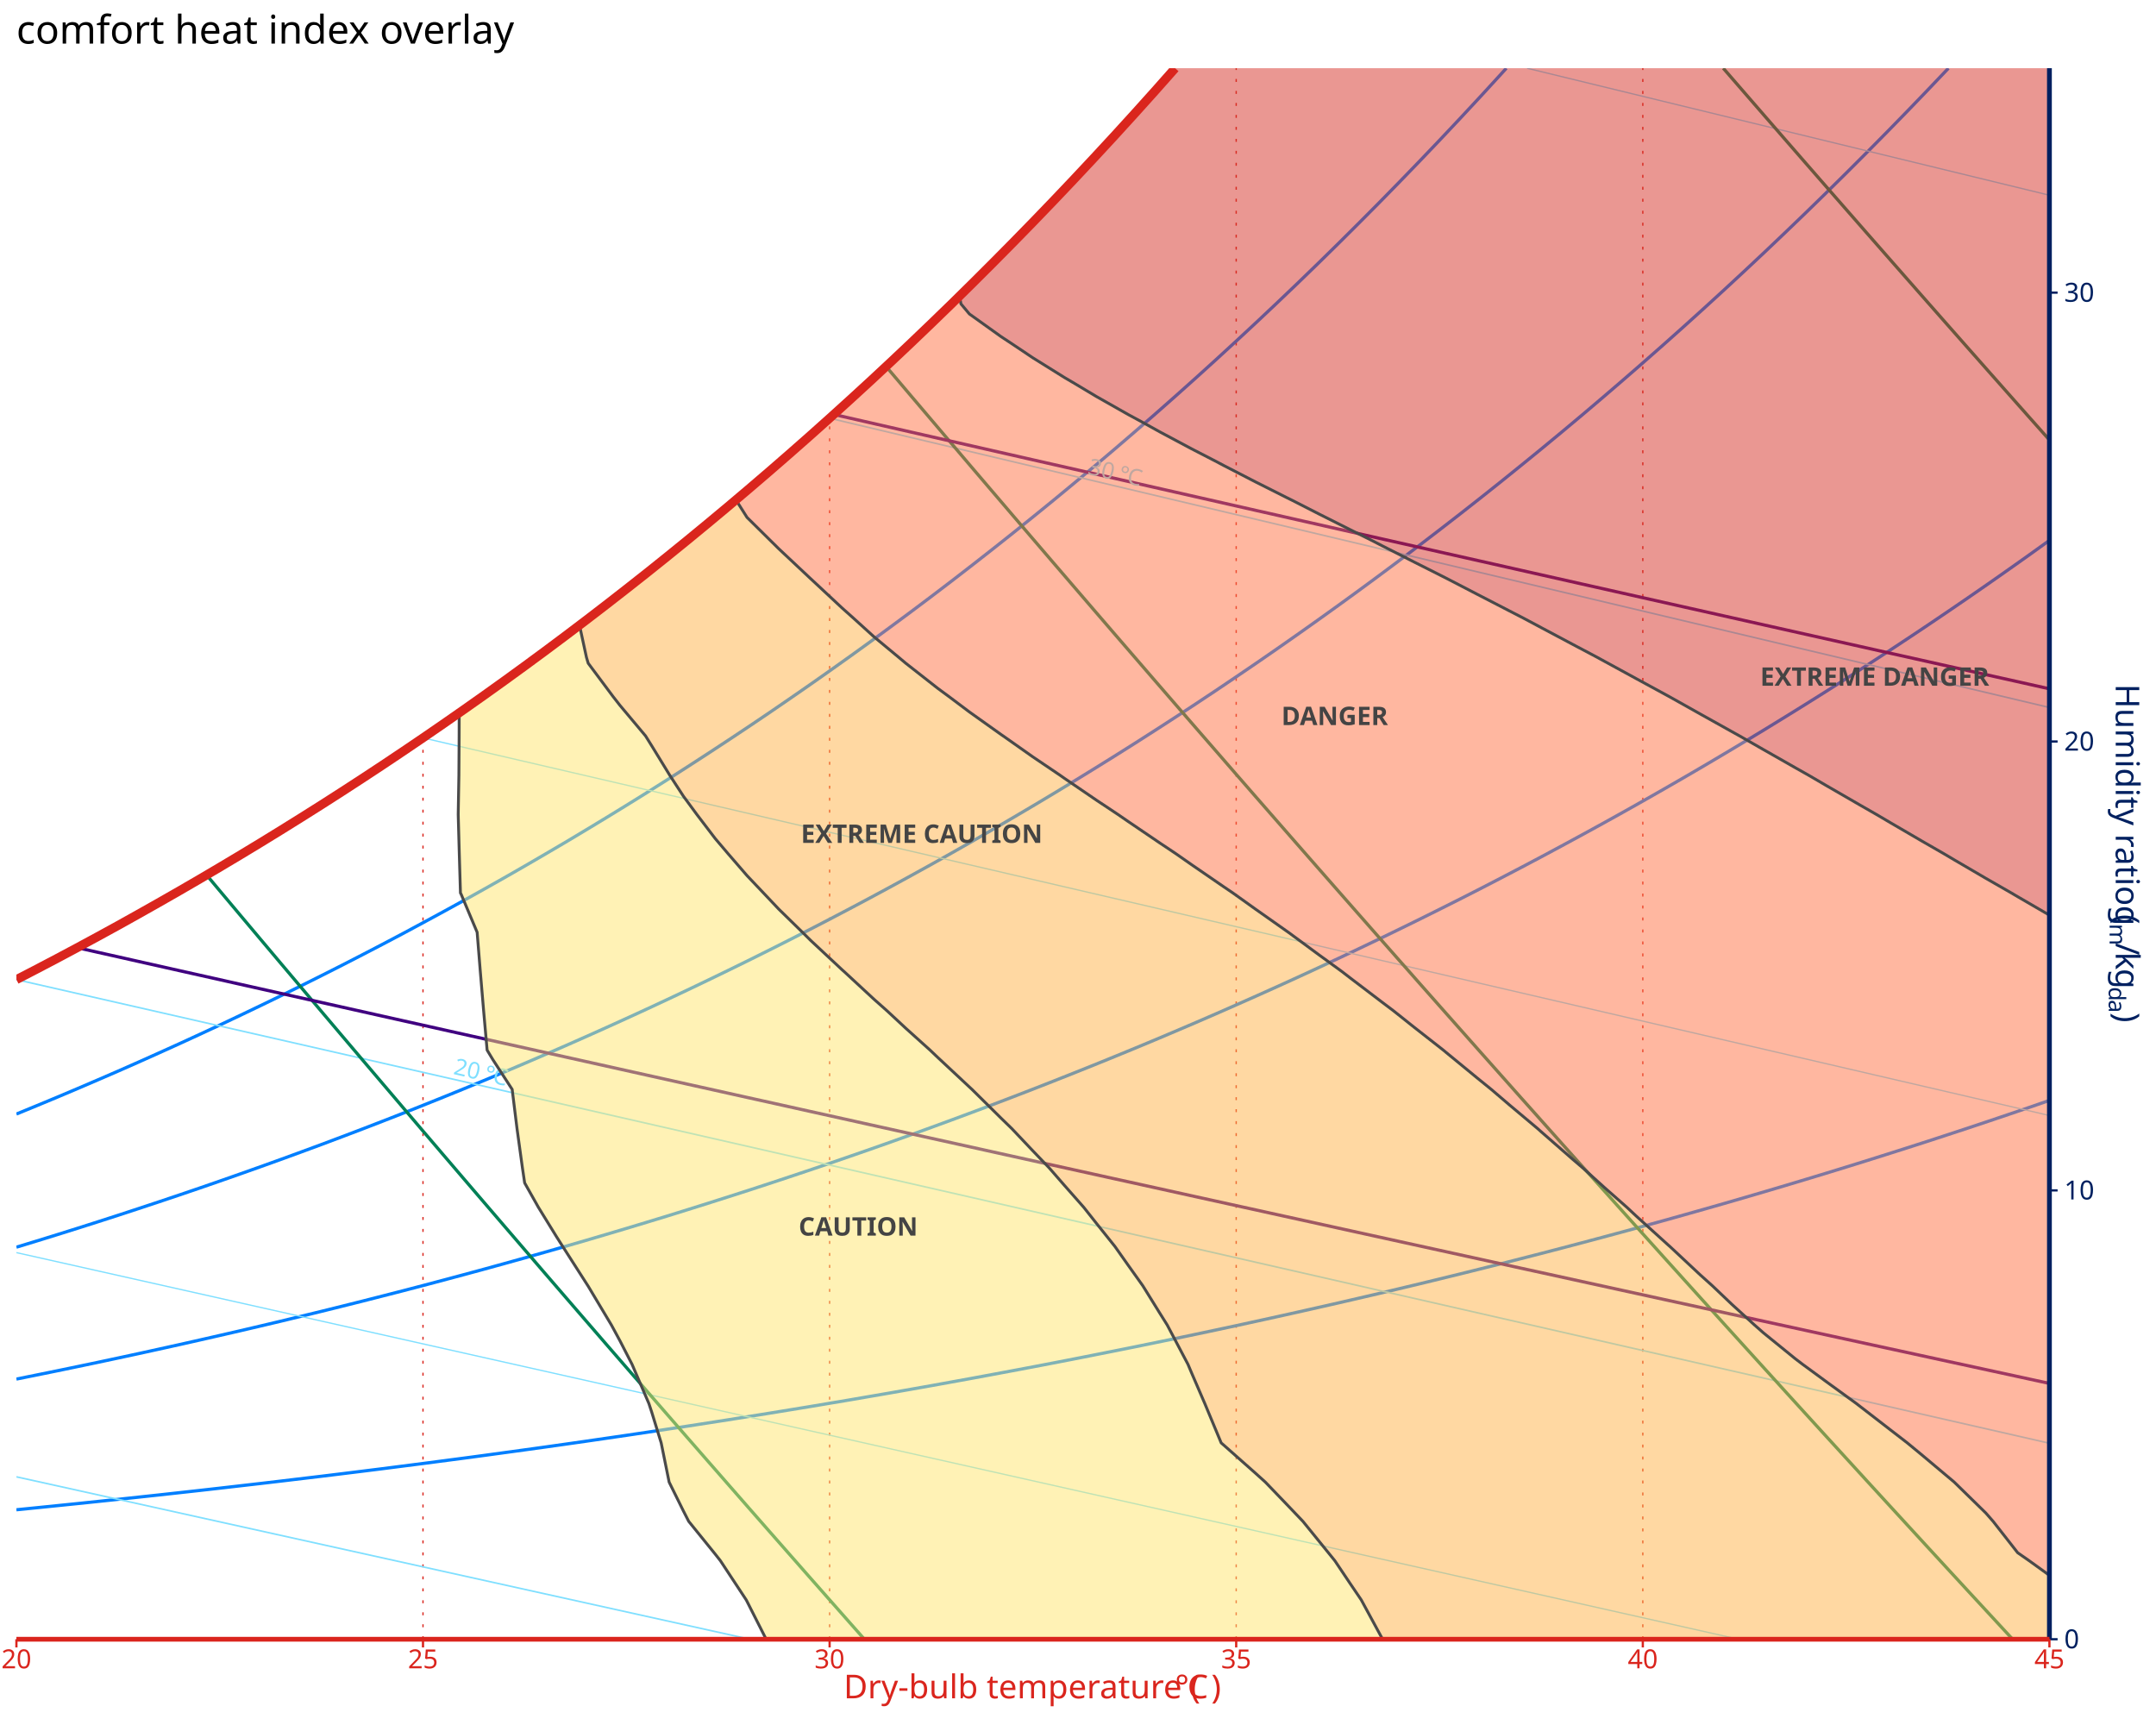
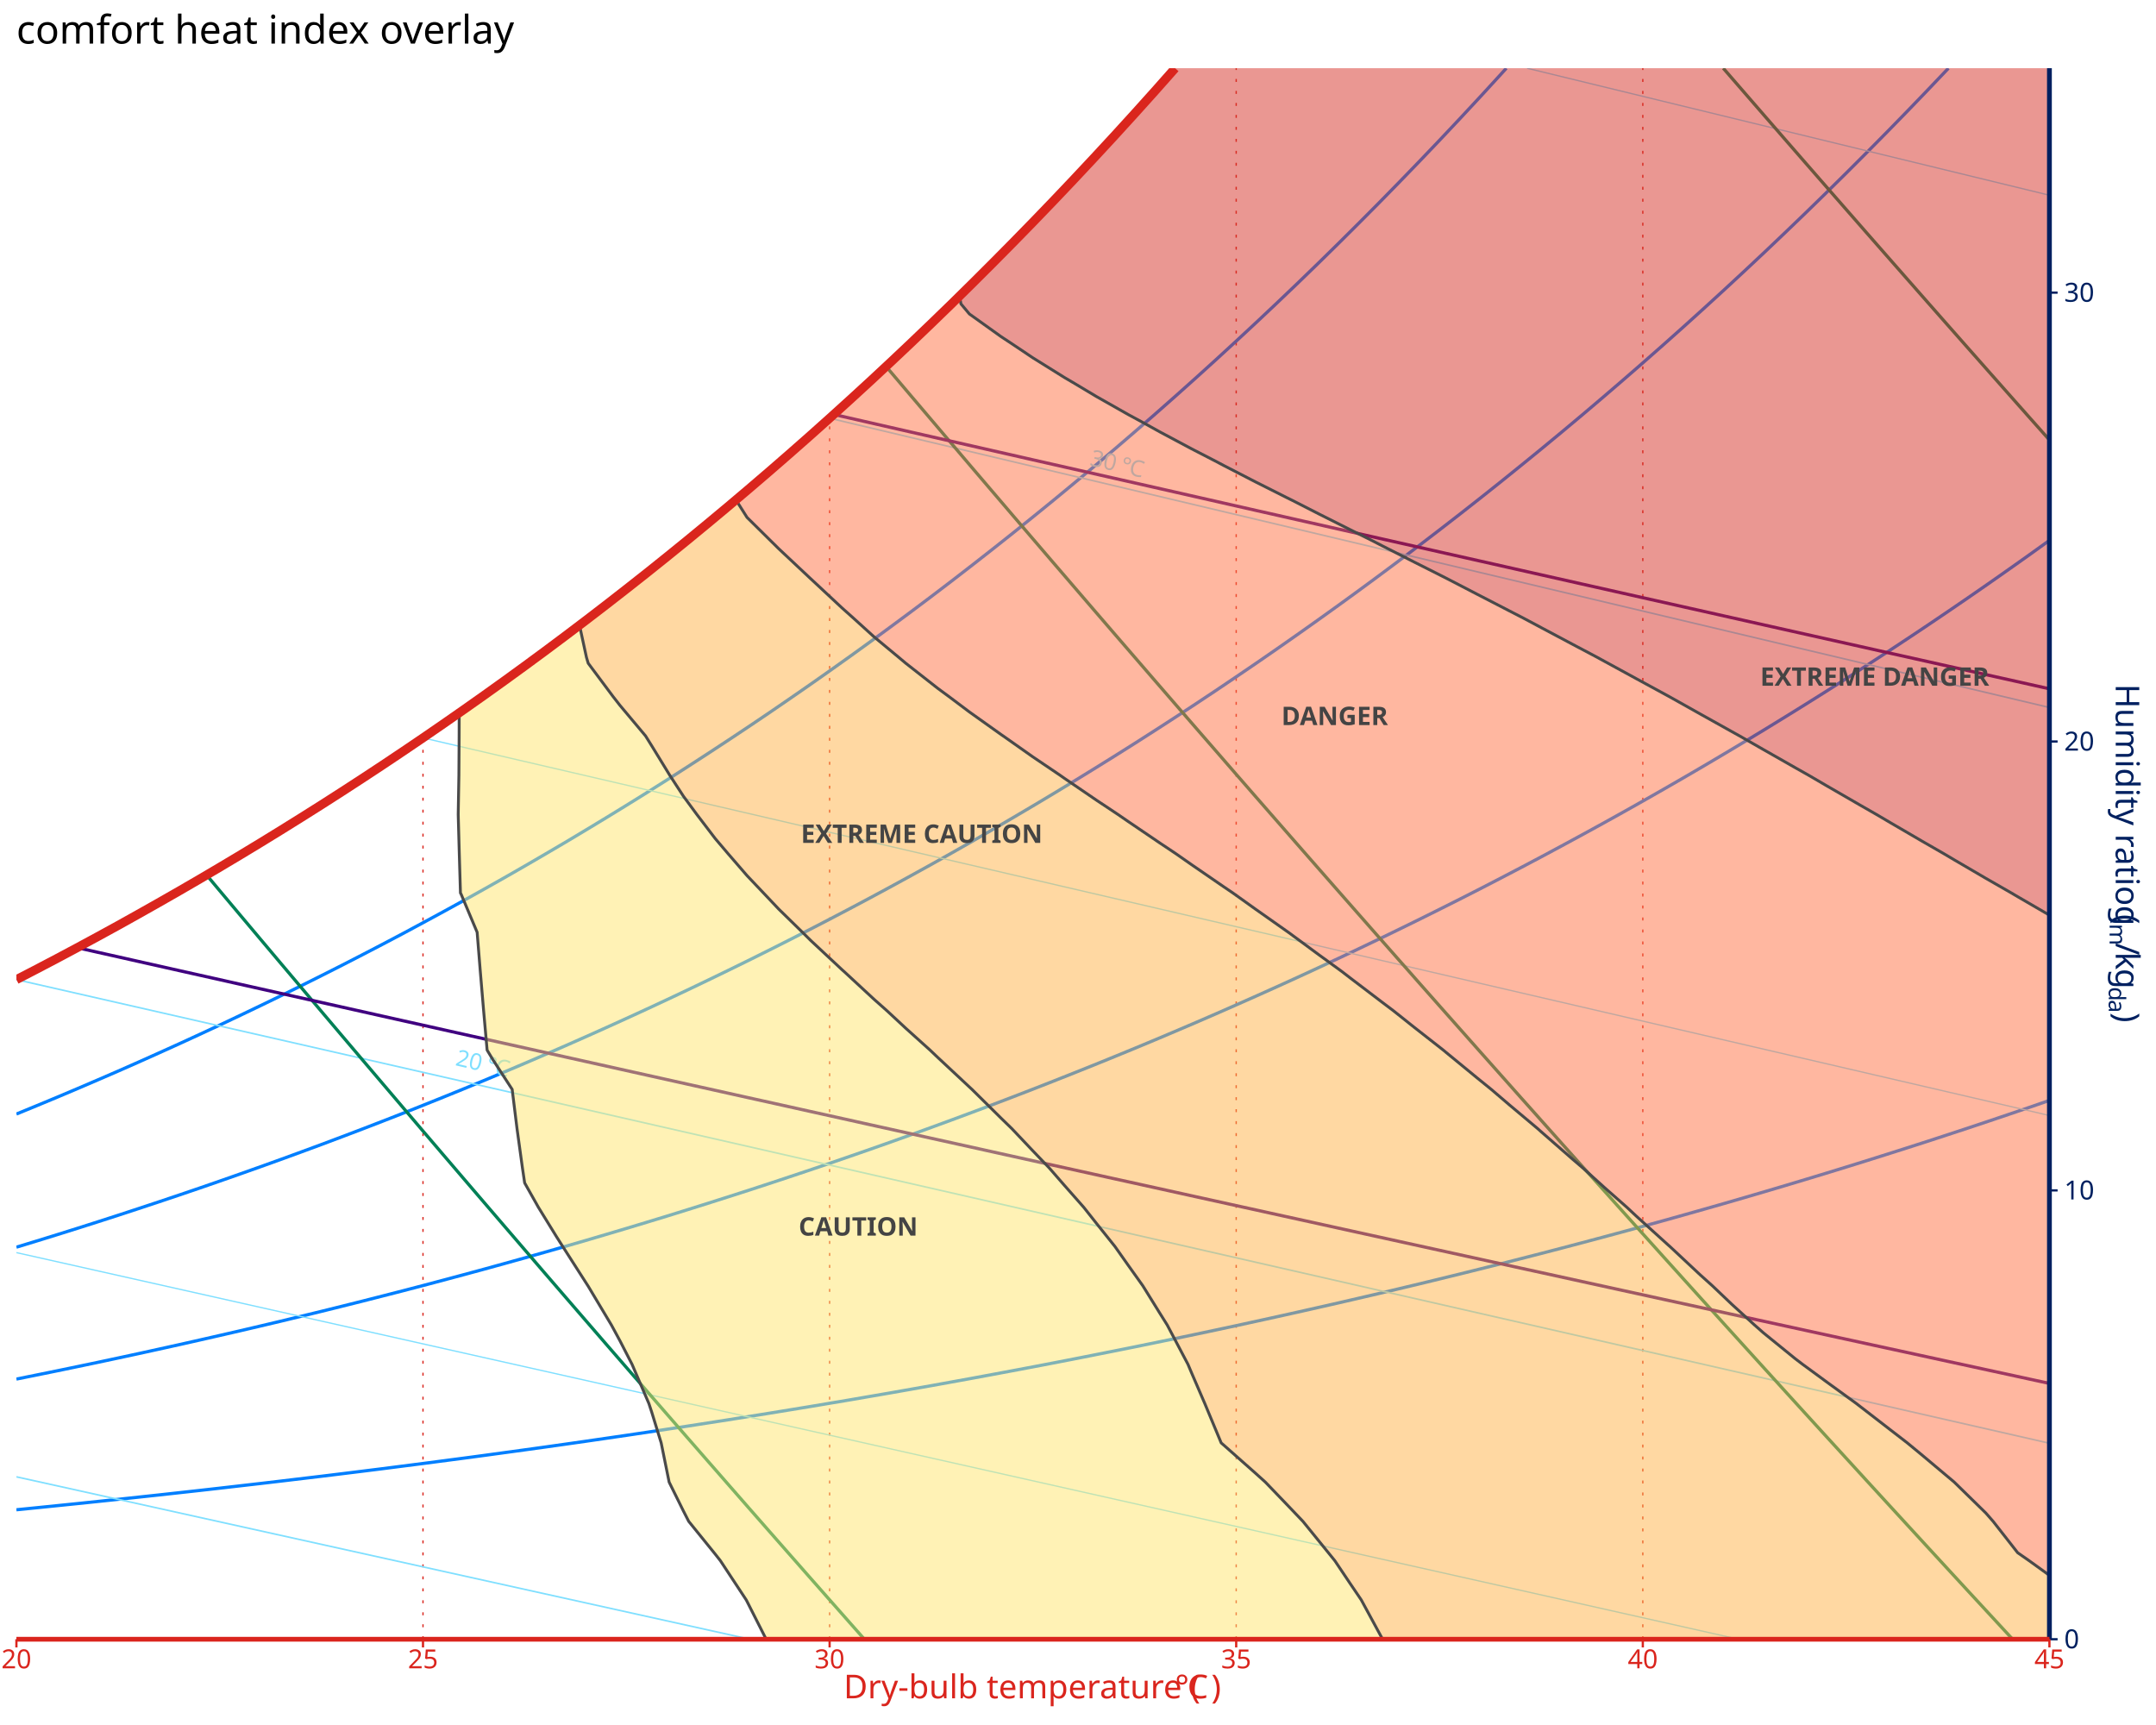
<svg xmlns="http://www.w3.org/2000/svg" class="svglite" data-engine-version="2.0" width="720.00pt" height="576.00pt" viewBox="0 0 720.00 576.00">
  <defs>
    <style type="text/css">
    .svglite line, .svglite polyline, .svglite polygon, .svglite path, .svglite rect, .svglite circle {
      fill: none;
      stroke: #000000;
      stroke-linecap: round;
      stroke-linejoin: round;
      stroke-miterlimit: 10.00;
    }
  </style>
  </defs>
  <rect width="100%" height="100%" style="stroke: none; fill: #FFFFFF;" />
  <defs>
    <clipPath id="cpMC4wMHw3MjAuMDB8MC4wMHw1NzYuMDA=">
      <rect x="0.00" y="0.00" width="720.00" height="576.00" />
    </clipPath>
  </defs>
  <g clip-path="url(#cpMC4wMHw3MjAuMDB8MC4wMHw1NzYuMDA=)">
    <rect x="0.00" y="0.00" width="720.00" height="576.00" style="stroke-width: 1.07; stroke: #FFFFFF; fill: #FFFFFF;" />
  </g>
  <defs>
    <clipPath id="cpNS40OHw2ODQuNDF8MjIuNzh8NTQ3LjM2">
      <rect x="5.48" y="22.78" width="678.93" height="524.57" />
    </clipPath>
  </defs>
  <g clip-path="url(#cpNS40OHw2ODQuNDF8MjIuNzh8NTQ3LjM2)">
    <rect x="5.48" y="22.78" width="678.93" height="524.57" style="stroke-width: 1.07; stroke: none; fill: #FFFFFF;" />
    <polygon points="5.48,547.36 5.48,327.11 5.48,327.11 12.27,323.59 19.06,320.03 25.85,316.41 32.64,312.74 39.43,309.02 46.21,305.24 53.00,301.41 59.79,297.53 66.58,293.59 73.37,289.59 80.16,285.54 86.95,281.43 93.74,277.26 100.53,273.03 107.32,268.75 114.11,264.40 120.90,259.99 127.69,255.52 134.48,250.98 141.26,246.39 148.05,241.72 154.84,236.99 161.63,232.20 168.42,227.34 175.21,222.41 182.00,217.41 188.79,212.34 195.58,207.20 202.37,201.99 209.16,196.70 215.95,191.35 222.74,185.91 229.52,180.41 236.31,174.82 243.10,169.16 249.89,163.42 256.68,157.60 263.47,151.70 270.26,145.72 277.05,139.65 283.84,133.50 290.63,127.27 297.42,120.95 304.21,114.54 311.00,108.04 317.79,101.46 324.57,94.78 331.36,88.01 338.15,81.15 344.94,74.20 351.73,67.15 358.52,60.00 365.31,52.75 372.10,45.41 378.89,37.96 385.68,30.41 392.44,22.78 684.41,22.78 684.41,547.36 " style="stroke-width: 1.07; stroke: none; fill: #FFFFFF;" />
    <polyline points="141.26,547.36 141.26,246.39 " style="stroke-width: 0.43; stroke: #DA251D; stroke-dasharray: 1.00,3.00; stroke-linecap: butt;" />
    <polyline points="277.05,547.36 277.05,139.65 " style="stroke-width: 0.43; stroke: #DA251D; stroke-dasharray: 1.00,3.00; stroke-linecap: butt;" />
    <polyline points="412.83,547.36 412.83,22.78 " style="stroke-width: 0.43; stroke: #DA251D; stroke-dasharray: 1.00,3.00; stroke-linecap: butt;" />
    <polyline points="548.62,547.36 548.62,22.78 " style="stroke-width: 0.43; stroke: #DA251D; stroke-dasharray: 1.00,3.00; stroke-linecap: butt;" />
    <polyline points="684.41,547.36 684.41,22.78 " style="stroke-width: 0.43; stroke: #DA251D; stroke-dasharray: 1.00,3.00; stroke-linecap: butt;" />
    <polyline points="5.48,504.13 12.27,503.45 19.06,502.76 25.85,502.07 32.64,501.36 39.43,500.65 46.21,499.92 53.00,499.19 59.79,498.44 66.58,497.69 73.37,496.92 80.16,496.14 86.95,495.36 93.74,494.56 100.53,493.75 107.32,492.94 114.11,492.11 120.90,491.27 127.69,490.42 134.48,489.55 141.26,488.68 148.05,487.79 154.84,486.90 161.63,485.99 168.42,485.06 175.21,484.13 182.00,483.19 188.79,482.23 195.58,481.26 202.37,480.27 209.16,479.28 215.95,478.27 222.74,477.24 229.52,476.21 236.31,475.16 243.10,474.10 249.89,473.02 256.68,471.93 263.47,470.82 270.26,469.71 277.05,468.57 283.84,467.43 290.63,466.26 297.42,465.09 304.21,463.89 311.00,462.69 317.79,461.46 324.57,460.23 331.36,458.97 338.15,457.70 344.94,456.42 351.73,455.12 358.52,453.80 365.31,452.46 372.10,451.11 378.89,449.75 385.68,448.36 392.47,446.96 399.26,445.54 406.05,444.10 412.83,442.65 419.62,441.17 426.41,439.68 433.20,438.17 439.99,436.64 446.78,435.10 453.57,433.53 460.36,431.95 467.15,430.34 473.94,428.72 480.73,427.07 487.52,425.41 494.31,423.72 501.10,422.02 507.88,420.29 514.67,418.55 521.46,416.78 528.25,414.99 535.04,413.18 541.83,411.35 548.62,409.50 555.41,407.62 562.20,405.72 568.99,403.80 575.78,401.86 582.57,399.89 589.36,397.90 596.14,395.89 602.93,393.85 609.72,391.79 616.51,389.70 623.30,387.59 630.09,385.45 636.88,383.29 643.67,381.11 650.46,378.89 657.25,376.66 664.04,374.39 670.83,372.10 677.62,369.79 684.41,367.44 " style="stroke-width: 1.07; stroke: #007FFF; stroke-linecap: butt;" />
    <polyline points="5.48,460.49 12.27,459.12 19.06,457.74 25.85,456.33 32.64,454.91 39.43,453.46 46.21,452.00 53.00,450.51 59.79,449.01 66.58,447.48 73.37,445.93 80.16,444.37 86.95,442.78 93.74,441.17 100.53,439.53 107.32,437.88 114.11,436.20 120.90,434.50 127.69,432.77 134.48,431.03 141.26,429.26 148.05,427.46 154.84,425.64 161.63,423.80 168.42,421.93 175.21,420.04 182.00,418.12 188.79,416.18 195.58,414.21 202.37,412.21 209.16,410.19 215.95,408.14 222.74,406.07 229.52,403.96 236.31,401.83 243.10,399.67 249.89,397.49 256.68,395.27 263.47,393.02 270.26,390.75 277.05,388.45 283.84,386.11 290.63,383.75 297.42,381.35 304.21,378.92 311.00,376.46 317.79,373.97 324.57,371.45 331.36,368.90 338.15,366.31 344.94,363.69 351.73,361.03 358.52,358.34 365.31,355.62 372.10,352.86 378.89,350.07 385.68,347.24 392.47,344.37 399.26,341.47 406.05,338.53 412.83,335.55 419.62,332.54 426.41,329.49 433.20,326.40 439.99,323.27 446.78,320.10 453.57,316.89 460.36,313.64 467.15,310.35 473.94,307.02 480.73,303.64 487.52,300.23 494.31,296.77 501.10,293.26 507.88,289.72 514.67,286.13 521.46,282.49 528.25,278.81 535.04,275.09 541.83,271.32 548.62,267.50 555.41,263.63 562.20,259.72 568.99,255.76 575.78,251.74 582.57,247.68 589.36,243.57 596.14,239.41 602.93,235.20 609.72,230.94 616.51,226.62 623.30,222.25 630.09,217.83 636.88,213.35 643.67,208.82 650.46,204.23 657.25,199.59 664.04,194.89 670.83,190.13 677.62,185.32 684.41,180.44 " style="stroke-width: 1.07; stroke: #007FFF; stroke-linecap: butt;" />
    <polyline points="5.48,416.45 12.27,414.38 19.06,412.28 25.85,410.15 32.64,407.99 39.43,405.80 46.21,403.58 53.00,401.33 59.79,399.05 66.58,396.74 73.37,394.39 80.16,392.01 86.95,389.60 93.74,387.16 100.53,384.68 107.32,382.17 114.11,379.62 120.90,377.04 127.69,374.42 134.48,371.77 141.26,369.08 148.05,366.35 154.84,363.59 161.63,360.79 168.42,357.95 175.21,355.07 182.00,352.15 188.79,349.20 195.58,346.20 202.37,343.16 209.16,340.08 215.95,336.96 222.74,333.80 229.52,330.60 236.31,327.35 243.10,324.06 249.89,320.73 256.68,317.35 263.47,313.93 270.26,310.46 277.05,306.94 283.84,303.38 290.63,299.77 297.42,296.11 304.21,292.40 311.00,288.65 317.79,284.84 324.57,280.99 331.36,277.08 338.15,273.12 344.94,269.11 351.73,265.05 358.52,260.93 365.31,256.76 372.10,252.54 378.89,248.26 385.68,243.92 392.47,239.53 399.26,235.08 406.05,230.57 412.83,226.00 419.62,221.38 426.41,216.69 433.20,211.94 439.99,207.13 446.78,202.26 453.57,197.33 460.36,192.33 467.15,187.27 473.94,182.14 480.73,176.94 487.52,171.68 494.31,166.35 501.10,160.95 507.88,155.48 514.67,149.95 521.46,144.34 528.25,138.66 535.04,132.90 541.83,127.07 548.62,121.17 555.41,115.19 562.20,109.14 568.99,103.00 575.78,96.79 582.57,90.50 589.36,84.13 596.14,77.68 602.93,71.15 609.72,64.53 616.51,57.83 623.30,51.04 630.09,44.17 636.88,37.21 643.67,30.16 650.46,23.02 650.68,22.78 " style="stroke-width: 1.07; stroke: #007FFF; stroke-linecap: butt;" />
    <polyline points="5.48,371.99 12.27,369.20 19.06,366.38 25.85,363.51 32.64,360.60 39.43,357.66 46.21,354.67 53.00,351.63 59.79,348.56 66.58,345.44 73.37,342.28 80.16,339.07 86.95,335.82 93.74,332.53 100.53,329.18 107.32,325.79 114.11,322.36 120.90,318.87 127.69,315.34 134.48,311.76 141.26,308.12 148.05,304.44 154.84,300.71 161.63,296.92 168.42,293.09 175.21,289.20 182.00,285.25 188.79,281.26 195.58,277.20 202.37,273.09 209.16,268.93 215.95,264.71 222.74,260.43 229.52,256.09 236.31,251.69 243.10,247.23 249.89,242.72 256.68,238.14 263.47,233.49 270.26,228.79 277.05,224.02 283.84,219.19 290.63,214.29 297.42,209.32 304.21,204.29 311.00,199.19 317.79,194.02 324.57,188.78 331.36,183.47 338.15,178.09 344.94,172.63 351.73,167.11 358.52,161.50 365.31,155.83 372.10,150.08 378.89,144.25 385.68,138.34 392.47,132.35 399.26,126.28 406.05,120.13 412.83,113.90 419.62,107.59 426.41,101.19 433.20,94.71 439.99,88.14 446.78,81.48 453.57,74.73 460.36,67.90 467.15,60.97 473.94,53.95 480.73,46.84 487.52,39.63 494.31,32.33 501.10,24.93 503.04,22.78 " style="stroke-width: 1.07; stroke: #007FFF; stroke-linecap: butt;" />
    <polyline points="5.48,418.26 580.57,547.36 " style="stroke-width: 0.43; stroke: #7FDFFF; stroke-linecap: butt;" />
    <polyline points="141.26,246.39 684.41,372.49 " style="stroke-width: 0.43; stroke: #7FDFFF; stroke-linecap: butt;" />
    <polyline points="509.98,22.78 684.41,65.19 " style="stroke-width: 0.43; stroke: #7FDFFF; stroke-linecap: butt;" />
    <polyline points="5.48,493.13 250.38,547.36 " style="stroke-width: 0.53; stroke: #7FDFFF; stroke-linecap: butt;" />
    <polyline points="5.48,327.11 684.41,481.92 " style="stroke-width: 0.53; stroke: #7FDFFF; stroke-linecap: butt;" />
    <polyline points="277.05,139.65 684.41,236.25 " style="stroke-width: 0.53; stroke: #7FDFFF; stroke-linecap: butt;" />
    <polyline points="68.98,292.17 73.37,297.41 80.16,305.50 86.95,313.57 93.74,321.63 100.53,329.67 107.32,337.71 114.11,345.73 120.90,353.73 127.69,361.72 134.48,369.70 141.26,377.67 148.05,385.62 154.84,393.56 161.63,401.48 168.42,409.39 175.21,417.29 182.00,425.18 188.79,433.05 195.58,440.91 202.37,448.76 209.16,456.59 215.95,464.41 222.74,472.22 229.52,480.01 236.31,487.79 243.10,495.56 249.89,503.32 256.68,511.06 263.47,518.79 270.26,526.51 277.05,534.21 283.84,541.90 288.66,547.36 " style="stroke-width: 1.07; stroke: #008056; stroke-linecap: butt;" />
    <polyline points="295.90,122.36 297.42,124.15 304.21,132.16 311.00,140.15 317.79,148.14 324.57,156.11 331.36,164.06 338.15,172.01 344.94,179.94 351.73,187.86 358.52,195.76 365.31,203.66 372.10,211.54 378.89,219.40 385.68,227.26 392.47,235.10 399.26,242.93 406.05,250.74 412.83,258.55 419.62,266.34 426.41,274.11 433.20,281.88 439.99,289.63 446.78,297.37 453.57,305.10 460.36,312.82 467.15,320.52 473.94,328.21 480.73,335.89 487.52,343.55 494.31,351.21 501.10,358.85 507.88,366.48 514.67,374.09 521.46,381.70 528.25,389.29 535.04,396.87 541.83,404.44 548.62,411.99 555.41,419.54 562.20,427.07 568.99,434.59 575.78,442.10 582.57,449.59 589.36,457.08 596.14,464.55 602.93,472.01 609.72,479.46 616.51,486.89 623.30,494.32 630.09,501.73 636.88,509.13 643.67,516.52 650.46,523.90 657.25,531.27 664.04,538.62 670.83,545.97 672.11,547.36 " style="stroke-width: 1.07; stroke: #008056; stroke-linecap: butt;" />
    <polyline points="575.48,22.78 575.78,23.12 582.57,30.95 589.36,38.77 596.14,46.57 602.93,54.37 609.72,62.15 616.51,69.91 623.30,77.67 630.09,85.41 636.88,93.14 643.67,100.86 650.46,108.57 657.25,116.26 664.04,123.94 670.83,131.61 677.62,139.27 684.41,146.91 " style="stroke-width: 1.07; stroke: #008056; stroke-linecap: butt;" />
    <polyline points="25.79,316.44 25.85,316.45 32.64,317.98 39.43,319.50 46.21,321.03 53.00,322.55 59.79,324.08 66.58,325.60 73.37,327.12 80.16,328.65 86.95,330.17 93.74,331.69 100.53,333.21 107.32,334.73 114.11,336.25 120.90,337.77 127.69,339.29 134.48,340.81 141.26,342.32 148.05,343.84 154.84,345.36 161.63,346.87 168.42,348.39 175.21,349.90 182.00,351.42 188.79,352.93 195.58,354.44 202.37,355.95 209.16,357.47 215.95,358.98 222.74,360.49 229.52,362.00 236.31,363.51 243.10,365.02 249.89,366.53 256.68,368.03 263.47,369.54 270.26,371.05 277.05,372.55 283.84,374.06 290.63,375.57 297.42,377.07 304.21,378.57 311.00,380.08 317.79,381.58 324.57,383.08 331.36,384.59 338.15,386.09 344.94,387.59 351.73,389.09 358.52,390.59 365.31,392.09 372.10,393.59 378.89,395.08 385.68,396.58 392.47,398.08 399.26,399.58 406.05,401.07 412.83,402.57 419.62,404.06 426.41,405.56 433.20,407.05 439.99,408.54 446.78,410.04 453.57,411.53 460.36,413.02 467.15,414.51 473.94,416.00 480.73,417.49 487.52,418.98 494.31,420.47 501.10,421.96 507.88,423.45 514.67,424.93 521.46,426.42 528.25,427.91 535.04,429.39 541.83,430.88 548.62,432.36 555.41,433.85 562.20,435.33 568.99,436.81 575.78,438.30 582.57,439.78 589.36,441.26 596.14,442.74 602.93,444.22 609.72,445.70 616.51,447.18 623.30,448.66 630.09,450.14 636.88,451.61 643.67,453.09 650.46,454.57 657.25,456.04 664.04,457.52 670.83,458.99 677.62,460.47 684.41,461.94 " style="stroke-width: 1.07; stroke: #400080; stroke-linecap: butt;" />
    <polyline points="278.44,138.39 283.84,139.62 290.63,141.17 297.42,142.72 304.21,144.27 311.00,145.81 317.79,147.36 324.57,148.90 331.36,150.45 338.15,151.99 344.94,153.54 351.73,155.08 358.52,156.62 365.31,158.16 372.10,159.70 378.89,161.24 385.68,162.78 392.47,164.32 399.26,165.86 406.05,167.40 412.83,168.94 419.62,170.48 426.41,172.01 433.20,173.55 439.99,175.08 446.78,176.62 453.57,178.15 460.36,179.69 467.15,181.22 473.94,182.75 480.73,184.29 487.52,185.82 494.31,187.35 501.10,188.88 507.88,190.41 514.67,191.94 521.46,193.47 528.25,195.00 535.04,196.52 541.83,198.05 548.62,199.58 555.41,201.10 562.20,202.63 568.99,204.15 575.78,205.68 582.57,207.20 589.36,208.73 596.14,210.25 602.93,211.77 609.72,213.29 616.51,214.81 623.30,216.33 630.09,217.86 636.88,219.37 643.67,220.89 650.46,222.41 657.25,223.93 664.04,225.45 670.83,226.96 677.62,228.48 684.41,230.00 " style="stroke-width: 1.07; stroke: #400080; stroke-linecap: butt;" />
-     <text transform="translate(151.17,358.58) rotate(13)" style="font-size: 7.68px; fill: #7FDFFF; font-family: sans;" textLength="8.55px" lengthAdjust="spacingAndGlyphs">20</text>
-     <text transform="translate(159.50,360.48) rotate(13)" style="font-size: 7.68px; fill: #7FDFFF; font-family: sans;" textLength="1.92px" lengthAdjust="spacingAndGlyphs"> </text>
-     <text transform="translate(161.37,360.91) rotate(13)" style="font-size: 7.68px; fill: #7FDFFF; font-family: sans;" textLength="2.89px" lengthAdjust="spacingAndGlyphs">°</text>
-     <text transform="translate(164.19,361.55) rotate(13)" style="font-size: 7.68px; fill: #7FDFFF; font-family: sans;" textLength="5.55px" lengthAdjust="spacingAndGlyphs">C</text>
-     <text transform="translate(363.01,158.28) rotate(13)" style="font-size: 7.68px; fill: #7FDFFF; font-family: sans;" textLength="8.55px" lengthAdjust="spacingAndGlyphs">30</text>
-     <text transform="translate(371.33,160.25) rotate(13)" style="font-size: 7.68px; fill: #7FDFFF; font-family: sans;" textLength="1.92px" lengthAdjust="spacingAndGlyphs"> </text>
-     <text transform="translate(373.20,160.70) rotate(13)" style="font-size: 7.68px; fill: #7FDFFF; font-family: sans;" textLength="2.89px" lengthAdjust="spacingAndGlyphs">°</text>
-     <text transform="translate(376.01,161.36) rotate(13)" style="font-size: 7.68px; fill: #7FDFFF; font-family: sans;" textLength="5.55px" lengthAdjust="spacingAndGlyphs">C</text>
+     <text transform="translate(151.83,355.66) rotate(13)" style="font-size: 7.68px; fill: #7FDFFF; font-family: sans;" textLength="8.55px" lengthAdjust="spacingAndGlyphs">20</text>
+     <text transform="translate(160.16,357.56) rotate(13)" style="font-size: 7.68px; fill: #7FDFFF; font-family: sans;" textLength="1.92px" lengthAdjust="spacingAndGlyphs"> </text>
+     <text transform="translate(162.04,357.99) rotate(13)" style="font-size: 7.68px; fill: #7FDFFF; font-family: sans;" textLength="2.89px" lengthAdjust="spacingAndGlyphs">°</text>
+     <text transform="translate(164.86,358.63) rotate(13)" style="font-size: 7.68px; fill: #7FDFFF; font-family: sans;" textLength="5.55px" lengthAdjust="spacingAndGlyphs">C</text>
+     <text transform="translate(363.71,155.37) rotate(13)" style="font-size: 7.68px; fill: #7FDFFF; font-family: sans;" textLength="8.55px" lengthAdjust="spacingAndGlyphs">30</text>
+     <text transform="translate(372.02,157.34) rotate(13)" style="font-size: 7.68px; fill: #7FDFFF; font-family: sans;" textLength="1.92px" lengthAdjust="spacingAndGlyphs"> </text>
+     <text transform="translate(373.89,157.78) rotate(13)" style="font-size: 7.68px; fill: #7FDFFF; font-family: sans;" textLength="2.89px" lengthAdjust="spacingAndGlyphs">°</text>
+     <text transform="translate(376.70,158.45) rotate(13)" style="font-size: 7.68px; fill: #7FDFFF; font-family: sans;" textLength="5.55px" lengthAdjust="spacingAndGlyphs">C</text>
    <path d="M 461.63 547.20 L 454.60 534.24 L 451.02 528.96 L 445.76 521.13 L 440.42 514.54 L 435.12 508.01 L 429.81 502.44 L 422.57 494.90 L 419.20 491.86 L 408.59 482.47 L 407.81 481.79 L 402.35 468.67 L 397.98 458.54 L 396.72 455.56 L 389.80 442.44 L 387.38 438.58 L 381.64 429.33 L 376.77 422.50 L 372.33 416.21 L 366.16 408.50 L 361.89 403.10 L 355.55 395.91 L 350.39 389.99 L 344.94 384.30 L 337.91 376.87 L 334.33 373.39 L 324.59 363.76 L 323.73 362.96 L 313.12 353.05 L 310.59 350.64 L 302.51 343.37 L 296.23 337.53 L 291.90 333.69 L 281.88 324.41 L 281.29 323.89 L 270.68 313.98 L 267.98 311.30 L 260.08 303.58 L 254.97 298.18 L 249.47 292.38 L 243.15 285.07 L 238.86 280.02 L 232.71 271.96 L 228.25 265.90 L 223.65 258.84 L 217.64 249.03 L 215.58 245.73 L 207.04 235.54 L 204.75 232.61 L 196.43 221.46 L 195.85 219.50 L 193.52 208.76 L 188.79 212.34 L 182.00 217.41 L 175.21 222.41 L 168.42 227.34 L 161.63 232.20 L 154.84 236.99 L 153.35 238.03 L 153.33 245.73 L 153.25 258.84 L 153.02 271.96 L 153.38 285.07 L 153.77 298.18 L 153.99 298.58 L 159.34 311.30 L 160.40 324.41 L 161.51 337.53 L 162.67 350.64 L 164.60 353.84 L 171.04 363.76 L 172.66 376.87 L 174.47 389.99 L 175.21 394.99 L 179.78 403.10 L 185.82 412.91 L 187.92 416.21 L 196.33 429.33 L 196.43 429.48 L 204.18 442.44 L 207.04 447.72 L 211.07 455.56 L 216.70 468.67 L 217.64 471.52 L 220.80 481.79 L 223.46 494.90 L 228.25 504.59 L 230.00 508.01 L 238.86 518.96 L 240.57 521.13 L 249.21 534.24 L 249.47 534.74 L 255.86 547.36 L 461.72 547.36 Z" style="fill-rule: evenodd; fill: #FFE66D; fill-opacity: 0.50; stroke-width: 1.07; stroke: none; stroke-linecap: butt;" />
    <path d="M 684.41 526.03 L 677.62 521.13 L 673.80 518.47 L 665.61 508.01 L 663.19 505.24 L 652.62 494.90 L 652.58 494.86 L 641.97 485.95 L 636.93 481.79 L 631.36 477.49 L 620.76 469.30 L 619.95 468.67 L 610.15 461.55 L 601.98 455.56 L 599.54 453.70 L 588.93 445.08 L 585.93 442.44 L 578.32 435.50 L 571.84 429.33 L 567.71 425.62 L 557.65 416.21 L 557.11 415.74 L 546.50 406.13 L 543.26 403.10 L 535.89 396.61 L 528.58 389.99 L 525.28 387.17 L 514.67 377.89 L 513.52 376.87 L 504.07 368.94 L 498.01 363.76 L 493.46 360.07 L 482.85 351.36 L 481.99 350.64 L 472.24 343.00 L 465.37 337.53 L 461.63 334.71 L 451.02 326.64 L 448.13 324.41 L 440.42 318.80 L 430.24 311.30 L 429.81 311.00 L 419.20 303.52 L 411.73 298.18 L 408.59 296.05 L 397.98 288.76 L 392.70 285.07 L 387.38 281.52 L 376.77 274.32 L 373.34 271.96 L 366.16 267.19 L 355.55 259.95 L 353.97 258.84 L 344.94 252.74 L 334.99 245.73 L 334.33 245.28 L 323.73 237.73 L 316.92 232.61 L 313.12 229.81 L 302.51 221.49 L 300.14 219.50 L 291.90 212.66 L 284.98 206.38 L 281.29 203.09 L 270.76 193.27 L 270.68 193.20 L 260.08 183.25 L 256.95 180.16 L 249.47 172.77 L 245.84 167.04 L 245.83 166.86 L 243.10 169.16 L 236.31 174.82 L 229.52 180.41 L 222.74 185.91 L 215.95 191.35 L 209.16 196.70 L 202.37 201.99 L 195.58 207.20 L 193.52 208.76 L 195.85 219.50 L 196.43 221.46 L 204.75 232.61 L 207.04 235.54 L 215.58 245.73 L 217.64 249.03 L 223.65 258.84 L 228.25 265.90 L 232.71 271.96 L 238.86 280.02 L 243.15 285.07 L 249.47 292.38 L 254.97 298.18 L 260.08 303.58 L 267.98 311.30 L 270.68 313.98 L 281.29 323.89 L 281.88 324.41 L 291.90 333.69 L 296.23 337.53 L 302.51 343.37 L 310.59 350.64 L 313.12 353.05 L 323.73 362.96 L 324.59 363.76 L 334.33 373.39 L 337.91 376.87 L 344.94 384.30 L 350.39 389.99 L 355.55 395.91 L 361.89 403.10 L 366.16 408.50 L 372.33 416.21 L 376.77 422.50 L 381.64 429.33 L 387.38 438.58 L 389.80 442.44 L 396.72 455.56 L 397.98 458.54 L 402.35 468.67 L 407.81 481.79 L 408.59 482.47 L 419.20 491.86 L 422.57 494.90 L 429.81 502.44 L 435.12 508.01 L 440.42 514.54 L 445.76 521.13 L 451.02 528.96 L 454.60 534.24 L 461.63 547.20 L 461.72 547.36 L 684.41 547.36 Z" style="fill-rule: evenodd; fill: #FFB347; fill-opacity: 0.50; stroke-width: 1.07; stroke: none; stroke-linecap: butt;" />
    <path d="M 684.41 305.58 L 673.80 299.41 L 671.71 298.18 L 663.19 293.29 L 652.58 287.09 L 649.17 285.07 L 641.97 280.93 L 631.36 274.74 L 626.64 271.96 L 620.76 268.59 L 610.15 262.46 L 603.95 258.84 L 599.54 256.35 L 588.93 250.31 L 580.93 245.73 L 578.32 244.28 L 567.71 238.36 L 557.46 232.61 L 557.11 232.42 L 546.50 226.65 L 535.89 220.86 L 533.41 219.50 L 525.28 215.20 L 514.67 209.56 L 508.71 206.38 L 504.07 203.99 L 493.46 198.51 L 483.36 193.27 L 482.85 193.01 L 472.24 187.66 L 461.63 182.27 L 457.52 180.16 L 451.02 176.93 L 440.42 171.60 L 431.49 167.04 L 429.81 166.21 L 419.20 160.87 L 408.59 155.40 L 405.81 153.93 L 397.98 149.89 L 387.38 144.24 L 381.19 140.81 L 376.77 138.42 L 366.16 132.41 L 358.28 127.70 L 355.55 126.10 L 344.94 119.49 L 337.61 114.58 L 334.33 112.42 L 323.73 104.84 L 320.91 101.47 L 320.42 98.87 L 317.79 101.46 L 311.00 108.04 L 304.21 114.54 L 297.42 120.95 L 290.63 127.27 L 283.84 133.50 L 277.05 139.65 L 270.26 145.72 L 263.47 151.70 L 256.68 157.60 L 249.89 163.42 L 245.83 166.86 L 245.84 167.04 L 249.47 172.77 L 256.95 180.16 L 260.08 183.25 L 270.68 193.20 L 270.76 193.27 L 281.29 203.09 L 284.98 206.38 L 291.90 212.66 L 300.14 219.50 L 302.51 221.49 L 313.12 229.81 L 316.92 232.61 L 323.73 237.73 L 334.33 245.28 L 334.99 245.73 L 344.94 252.74 L 353.97 258.84 L 355.55 259.95 L 366.16 267.19 L 373.34 271.96 L 376.77 274.32 L 387.38 281.52 L 392.70 285.07 L 397.98 288.76 L 408.59 296.05 L 411.73 298.18 L 419.20 303.52 L 429.81 311.00 L 430.24 311.30 L 440.42 318.80 L 448.13 324.41 L 451.02 326.64 L 461.63 334.71 L 465.37 337.53 L 472.24 343.00 L 481.99 350.64 L 482.85 351.36 L 493.46 360.07 L 498.01 363.76 L 504.07 368.94 L 513.52 376.87 L 514.67 377.89 L 525.28 387.17 L 528.58 389.99 L 535.89 396.61 L 543.26 403.10 L 546.50 406.13 L 557.11 415.74 L 557.65 416.21 L 567.71 425.62 L 571.84 429.33 L 578.32 435.50 L 585.93 442.44 L 588.93 445.08 L 599.54 453.70 L 601.98 455.56 L 610.15 461.55 L 619.95 468.67 L 620.76 469.30 L 631.36 477.49 L 636.93 481.79 L 641.97 485.95 L 652.58 494.86 L 652.62 494.90 L 663.19 505.24 L 665.61 508.01 L 673.80 518.47 L 677.62 521.13 L 684.41 526.03 Z" style="fill-rule: evenodd; fill: #FF7043; fill-opacity: 0.50; stroke-width: 1.07; stroke: none; stroke-linecap: butt;" />
    <path d="M 684.41 22.78 L 392.44 22.78 L 385.68 30.41 L 378.89 37.96 L 372.10 45.41 L 365.31 52.75 L 358.52 60.00 L 351.73 67.15 L 344.94 74.20 L 338.15 81.15 L 331.36 88.01 L 324.57 94.78 L 320.42 98.87 L 320.91 101.47 L 323.73 104.84 L 334.33 112.42 L 337.61 114.58 L 344.94 119.49 L 355.55 126.10 L 358.28 127.70 L 366.16 132.41 L 376.77 138.42 L 381.19 140.81 L 387.38 144.24 L 397.98 149.89 L 405.81 153.93 L 408.59 155.40 L 419.20 160.87 L 429.81 166.21 L 431.49 167.04 L 440.42 171.60 L 451.02 176.93 L 457.52 180.16 L 461.63 182.27 L 472.24 187.66 L 482.85 193.01 L 483.36 193.27 L 493.46 198.51 L 504.07 203.99 L 508.71 206.38 L 514.67 209.56 L 525.28 215.20 L 533.41 219.50 L 535.89 220.86 L 546.50 226.65 L 557.11 232.42 L 557.46 232.61 L 567.71 238.36 L 578.32 244.28 L 580.93 245.73 L 588.93 250.31 L 599.54 256.35 L 603.95 258.84 L 610.15 262.46 L 620.76 268.59 L 626.64 271.96 L 631.36 274.74 L 641.97 280.93 L 649.17 285.07 L 652.58 287.09 L 663.19 293.29 L 671.71 298.18 L 673.80 299.41 L 684.41 305.58 Z" style="fill-rule: evenodd; fill: #D73027; fill-opacity: 0.50; stroke-width: 1.07; stroke: none; stroke-linecap: butt;" />
    <polyline points="153.35,238.03 153.33,245.73 153.25,258.84 153.02,271.96 153.38,285.07 153.77,298.18 153.99,298.58 159.34,311.30 160.40,324.41 161.51,337.53 162.67,350.64 164.60,353.84 171.04,363.76 172.66,376.87 174.47,389.99 175.21,394.99 179.78,403.10 185.82,412.91 187.92,416.21 196.33,429.33 196.43,429.48 204.18,442.44 207.04,447.72 211.07,455.56 216.70,468.67 217.64,471.52 220.80,481.79 223.46,494.90 228.25,504.59 230.00,508.01 238.86,518.96 240.57,521.13 249.21,534.24 249.47,534.74 255.86,547.36 " style="stroke-width: 0.96; stroke: #4A4A4A; stroke-linecap: butt;" />
    <polyline points="193.52,208.76 195.85,219.50 196.43,221.46 204.75,232.61 207.04,235.54 215.58,245.73 217.64,249.03 223.65,258.84 228.25,265.90 232.71,271.96 238.86,280.02 243.15,285.07 249.47,292.38 254.97,298.18 260.08,303.58 267.98,311.30 270.68,313.98 281.29,323.89 281.88,324.41 291.90,333.69 296.23,337.53 302.51,343.37 310.59,350.64 313.12,353.05 323.73,362.96 324.59,363.76 334.33,373.39 337.91,376.87 344.94,384.30 350.39,389.99 355.55,395.91 361.89,403.10 366.16,408.50 372.33,416.21 376.77,422.50 381.64,429.33 387.38,438.58 389.80,442.44 396.72,455.56 397.98,458.54 402.35,468.67 407.81,481.79 408.59,482.47 419.20,491.86 422.57,494.90 429.81,502.44 435.12,508.01 440.42,514.54 445.76,521.13 451.02,528.96 454.60,534.24 461.63,547.20 461.72,547.36 " style="stroke-width: 0.96; stroke: #4A4A4A; stroke-linecap: butt;" />
    <polyline points="245.83,166.86 245.84,167.04 249.47,172.77 256.95,180.16 260.08,183.25 270.68,193.20 270.76,193.27 281.29,203.09 284.98,206.38 291.90,212.66 300.14,219.50 302.51,221.49 313.12,229.81 316.92,232.61 323.73,237.73 334.33,245.28 334.99,245.73 344.94,252.74 353.97,258.84 355.55,259.95 366.16,267.19 373.34,271.96 376.77,274.32 387.38,281.52 392.70,285.07 397.98,288.76 408.59,296.05 411.73,298.18 419.20,303.52 429.81,311.00 430.24,311.30 440.42,318.80 448.13,324.41 451.02,326.64 461.63,334.71 465.37,337.53 472.24,343.00 481.99,350.64 482.85,351.36 493.46,360.07 498.01,363.76 504.07,368.94 513.52,376.87 514.67,377.90 525.28,387.17 528.58,389.99 535.89,396.61 543.26,403.10 546.50,406.13 557.11,415.74 557.65,416.21 567.71,425.62 571.84,429.33 578.32,435.50 585.93,442.44 588.93,445.08 599.54,453.70 601.98,455.56 610.15,461.55 619.95,468.67 620.76,469.30 631.36,477.49 636.93,481.79 641.97,485.95 652.58,494.86 652.62,494.90 663.19,505.24 665.61,508.01 673.80,518.47 677.62,521.13 684.41,526.03 " style="stroke-width: 0.96; stroke: #4A4A4A; stroke-linecap: butt;" />
    <polyline points="320.42,98.87 320.91,101.47 323.73,104.84 334.33,112.42 337.61,114.58 344.94,119.49 355.55,126.10 358.28,127.70 366.16,132.41 376.77,138.42 381.19,140.81 387.38,144.24 397.98,149.89 405.81,153.93 408.59,155.40 419.20,160.87 429.81,166.21 431.49,167.04 440.42,171.60 451.02,176.93 457.52,180.16 461.63,182.27 472.24,187.66 482.85,193.01 483.36,193.27 493.46,198.51 504.07,203.99 508.71,206.38 514.67,209.56 525.28,215.20 533.41,219.50 535.89,220.86 546.50,226.65 557.11,232.42 557.46,232.61 567.71,238.36 578.32,244.28 580.93,245.73 588.93,250.31 599.54,256.35 603.95,258.84 610.15,262.46 620.76,268.59 626.64,271.96 631.36,274.74 641.97,280.93 649.17,285.07 652.58,287.09 663.19,293.29 671.71,298.18 673.80,299.41 684.41,305.58 " style="stroke-width: 0.96; stroke: #4A4A4A; stroke-linecap: butt;" />
    <polyline points="5.48,327.11 12.27,323.59 19.06,320.03 25.85,316.41 32.64,312.74 39.43,309.02 46.21,305.24 53.00,301.41 59.79,297.53 66.58,293.59 73.37,289.59 80.16,285.54 86.95,281.43 93.74,277.26 100.53,273.03 107.32,268.75 114.11,264.40 120.90,259.99 127.69,255.52 134.48,250.98 141.26,246.39 148.05,241.72 154.84,236.99 161.63,232.20 168.42,227.34 175.21,222.41 182.00,217.41 188.79,212.34 195.58,207.20 202.37,201.99 209.16,196.70 215.95,191.35 222.74,185.91 229.52,180.41 236.31,174.82 243.10,169.16 249.89,163.42 256.68,157.60 263.47,151.70 270.26,145.72 277.05,139.65 283.84,133.50 290.63,127.27 297.42,120.95 304.21,114.54 311.00,108.04 317.79,101.46 324.57,94.78 331.36,88.01 338.15,81.15 344.94,74.20 351.73,67.15 358.52,60.00 365.31,52.75 372.10,45.41 378.89,37.96 385.68,30.41 392.44,22.78 " style="stroke-width: 2.99; stroke: #DA251D; stroke-linecap: butt;" />
    <text x="286.60" y="412.59" text-anchor="middle" style="font-size: 8.54px; font-weight: bold; fill: #444444; font-family: sans;" textLength="38.42px" lengthAdjust="spacingAndGlyphs">CAUTION</text>
    <text x="307.81" y="281.45" text-anchor="middle" style="font-size: 8.54px; font-weight: bold; fill: #444444; font-family: sans;" textLength="82.07px" lengthAdjust="spacingAndGlyphs">EXTREME CAUTION</text>
    <text x="445.72" y="242.11" text-anchor="middle" style="font-size: 8.54px; font-weight: bold; fill: #444444; font-family: sans;" textLength="36.53px" lengthAdjust="spacingAndGlyphs">DANGER</text>
    <text x="626.06" y="228.99" text-anchor="middle" style="font-size: 8.54px; font-weight: bold; fill: #444444; font-family: sans;" textLength="80.18px" lengthAdjust="spacingAndGlyphs">EXTREME DANGER</text>
  </g>
  <g clip-path="url(#cpMC4wMHw3MjAuMDB8MC4wMHw1NzYuMDA=)">
    <polyline points="684.41,547.36 684.41,22.78 " style="stroke-width: 1.60; stroke: #002060; stroke-linecap: butt;" />
    <polyline points="687.14,547.36 684.41,547.36 " style="stroke-width: 0.75; stroke: #002060; stroke-linecap: butt;" />
    <polyline points="687.14,397.48 684.41,397.48 " style="stroke-width: 0.75; stroke: #002060; stroke-linecap: butt;" />
    <polyline points="687.14,247.60 684.41,247.60 " style="stroke-width: 0.75; stroke: #002060; stroke-linecap: butt;" />
    <polyline points="687.14,97.72 684.41,97.72 " style="stroke-width: 0.75; stroke: #002060; stroke-linecap: butt;" />
    <text x="689.34" y="550.39" style="font-size: 8.80px; fill: #002060; font-family: sans;" textLength="4.89px" lengthAdjust="spacingAndGlyphs">0</text>
    <text x="689.34" y="400.51" style="font-size: 8.80px; fill: #002060; font-family: sans;" textLength="9.79px" lengthAdjust="spacingAndGlyphs">10</text>
    <text x="689.34" y="250.63" style="font-size: 8.80px; fill: #002060; font-family: sans;" textLength="9.79px" lengthAdjust="spacingAndGlyphs">20</text>
    <text x="689.34" y="100.75" style="font-size: 8.80px; fill: #002060; font-family: sans;" textLength="9.79px" lengthAdjust="spacingAndGlyphs">30</text>
    <polyline points="5.48,547.36 684.41,547.36 " style="stroke-width: 1.60; stroke: #DA251D; stroke-linecap: butt;" />
    <polyline points="5.48,550.10 5.48,547.36 " style="stroke-width: 0.75; stroke: #DA251D; stroke-linecap: butt;" />
    <polyline points="141.26,550.10 141.26,547.36 " style="stroke-width: 0.75; stroke: #DA251D; stroke-linecap: butt;" />
    <polyline points="277.05,550.10 277.05,547.36 " style="stroke-width: 0.75; stroke: #DA251D; stroke-linecap: butt;" />
    <polyline points="412.83,550.10 412.83,547.36 " style="stroke-width: 0.75; stroke: #DA251D; stroke-linecap: butt;" />
    <polyline points="548.62,550.10 548.62,547.36 " style="stroke-width: 0.75; stroke: #DA251D; stroke-linecap: butt;" />
    <polyline points="684.41,550.10 684.41,547.36 " style="stroke-width: 0.75; stroke: #DA251D; stroke-linecap: butt;" />
    <text x="5.48" y="557.07" text-anchor="middle" style="font-size: 8.80px; fill: #DA251D; font-family: sans;" textLength="9.79px" lengthAdjust="spacingAndGlyphs">20</text>
    <text x="141.26" y="557.07" text-anchor="middle" style="font-size: 8.80px; fill: #DA251D; font-family: sans;" textLength="9.79px" lengthAdjust="spacingAndGlyphs">25</text>
    <text x="277.05" y="557.07" text-anchor="middle" style="font-size: 8.80px; fill: #DA251D; font-family: sans;" textLength="9.79px" lengthAdjust="spacingAndGlyphs">30</text>
    <text x="412.83" y="557.07" text-anchor="middle" style="font-size: 8.80px; fill: #DA251D; font-family: sans;" textLength="9.79px" lengthAdjust="spacingAndGlyphs">35</text>
    <text x="548.62" y="557.07" text-anchor="middle" style="font-size: 8.80px; fill: #DA251D; font-family: sans;" textLength="9.79px" lengthAdjust="spacingAndGlyphs">40</text>
    <text x="684.41" y="557.07" text-anchor="middle" style="font-size: 8.80px; fill: #DA251D; font-family: sans;" textLength="9.79px" lengthAdjust="spacingAndGlyphs">45</text>
    <text x="281.74" y="567.10" style="font-size: 11.00px; fill: #DA251D; font-family: sans;" textLength="110.66px" lengthAdjust="spacingAndGlyphs">Dry-bulb temperature (</text>
    <text x="392.40" y="567.10" style="font-size: 11.00px; fill: #DA251D; font-family: sans;" textLength="4.14px" lengthAdjust="spacingAndGlyphs">°</text>
    <text x="396.54" y="567.10" style="font-size: 11.00px; fill: #DA251D; font-family: sans;" textLength="7.95px" lengthAdjust="spacingAndGlyphs">C</text>
    <text x="404.48" y="567.10" style="font-size: 11.00px; fill: #DA251D; font-family: sans;" textLength="3.66px" lengthAdjust="spacingAndGlyphs">)</text>
    <text transform="translate(706.55,228.37) rotate(90)" style="font-size: 11.00px; fill: #002060; font-family: sans;" textLength="73.97px" lengthAdjust="spacingAndGlyphs">Humidity ratio (</text>
    <text transform="translate(706.55,302.33) rotate(90)" style="font-size: 11.00px; fill: #002060; font-family: sans;" textLength="6.12px" lengthAdjust="spacingAndGlyphs">g</text>
    <text transform="translate(704.51,308.45) rotate(90)" style="font-size: 7.70px; fill: #002060; font-family: sans;" textLength="6.42px" lengthAdjust="spacingAndGlyphs">m</text>
    <text transform="translate(706.55,314.87) rotate(90)" style="font-size: 11.00px; fill: #002060; font-family: sans;" textLength="3.06px" lengthAdjust="spacingAndGlyphs">/</text>
    <text transform="translate(706.55,317.92) rotate(90)" style="font-size: 11.00px; fill: #002060; font-family: sans;" textLength="5.50px" lengthAdjust="spacingAndGlyphs">k</text>
    <text transform="translate(706.55,323.43) rotate(90)" style="font-size: 11.00px; fill: #002060; font-family: sans;" textLength="6.12px" lengthAdjust="spacingAndGlyphs">g</text>
    <text transform="translate(704.22,329.55) rotate(90)" style="font-size: 7.70px; fill: #002060; font-family: sans;" textLength="4.28px" lengthAdjust="spacingAndGlyphs">d</text>
    <text transform="translate(704.22,333.83) rotate(90)" style="font-size: 7.70px; fill: #002060; font-family: sans;" textLength="4.28px" lengthAdjust="spacingAndGlyphs">a</text>
    <text transform="translate(706.55,338.11) rotate(90)" style="font-size: 11.00px; fill: #002060; font-family: sans;" textLength="3.66px" lengthAdjust="spacingAndGlyphs">)</text>
    <text x="5.48" y="14.56" style="font-size: 13.20px; font-family: sans;" textLength="154.84px" lengthAdjust="spacingAndGlyphs">comfort heat index overlay</text>
  </g>
</svg>
